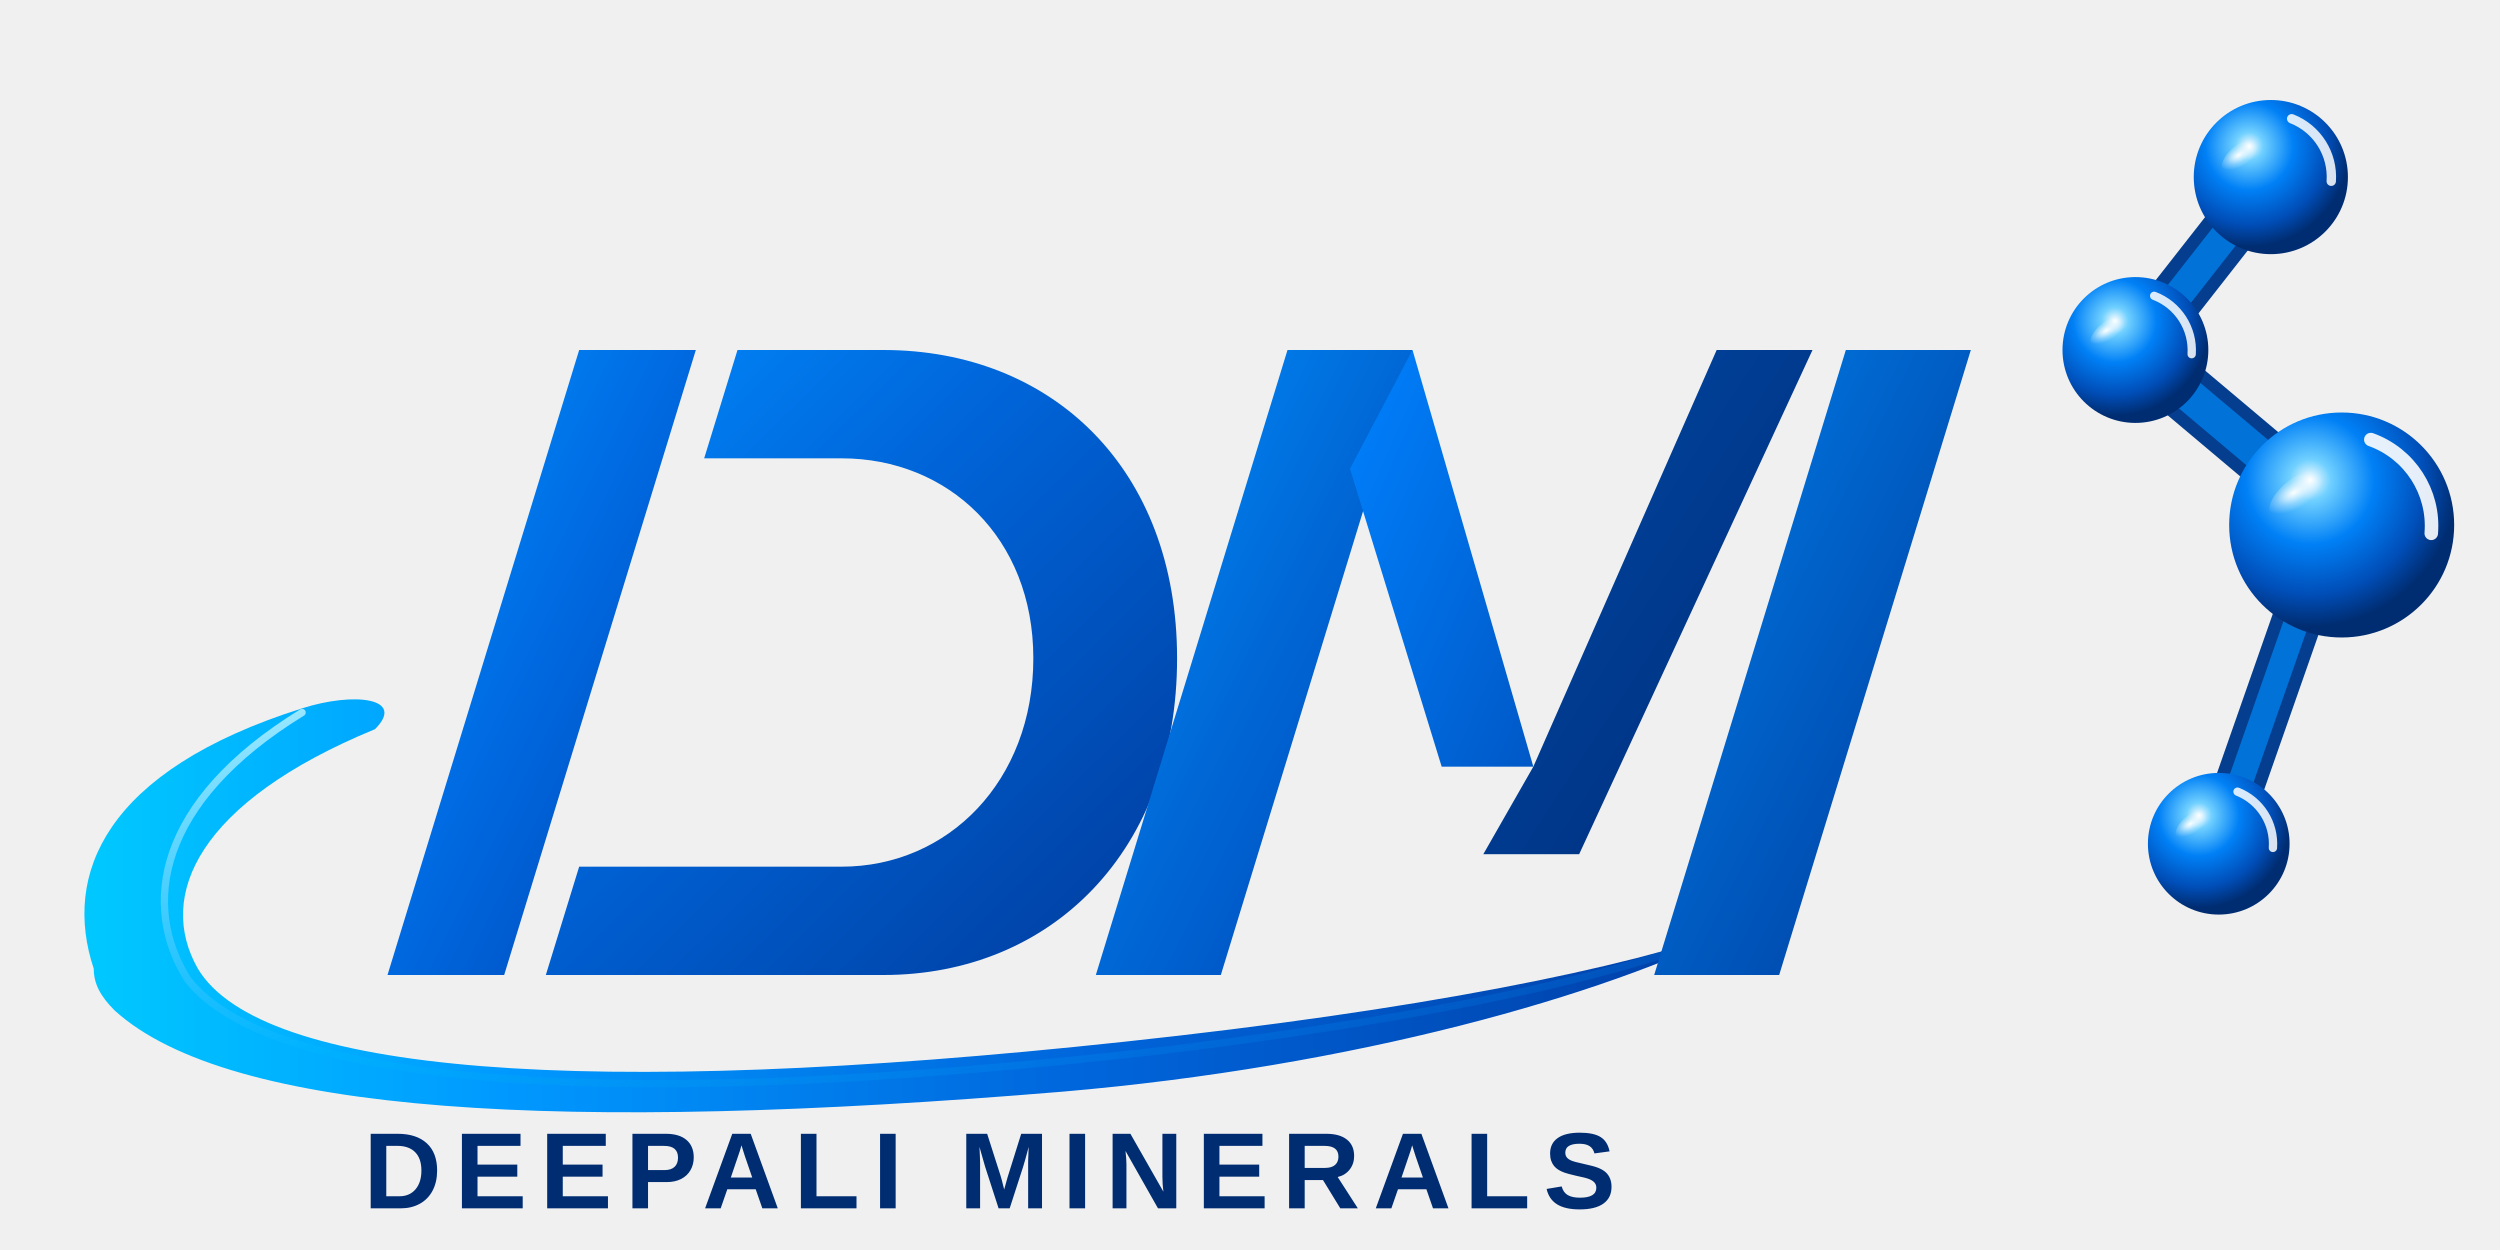
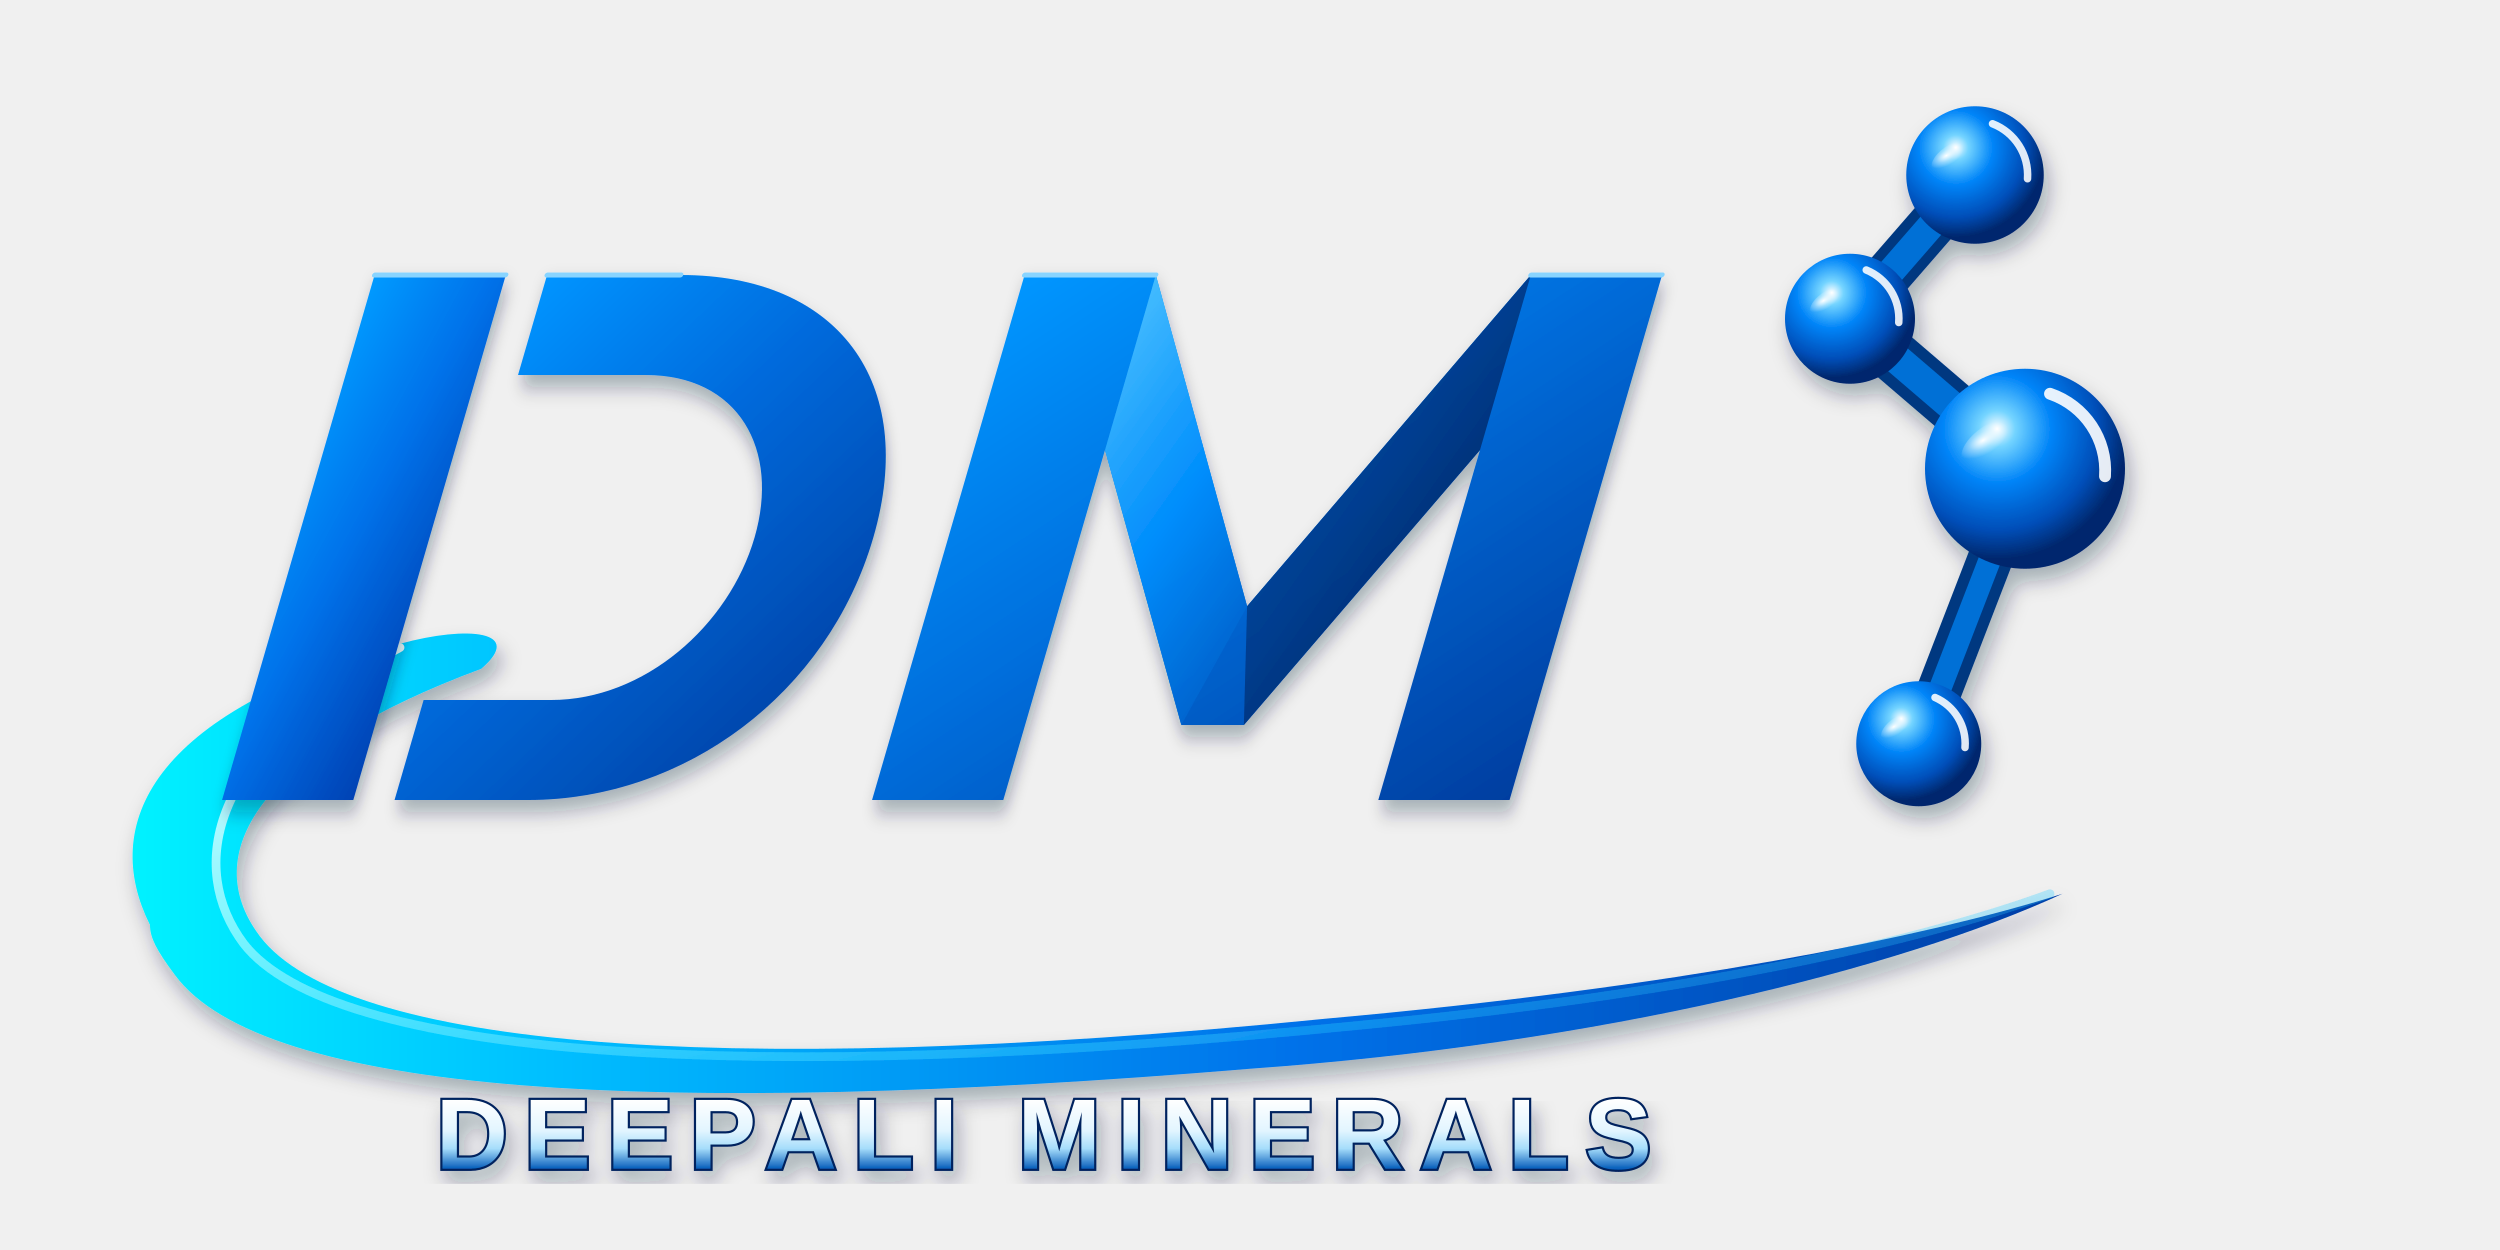
- <svg xmlns="http://www.w3.org/2000/svg" viewBox="0 0 1200 600" width="1200" height="600">
+ <svg xmlns="http://www.w3.org/2000/svg" viewBox="0 0 2000 1000" width="2000" height="1000">
  <defs>
    <linearGradient id="dSpineGrad" x1="0%" y1="0%" x2="100%" y2="100%">
-       <stop offset="0%" stop-color="#0094ff" />
-       <stop offset="45%" stop-color="#006ce4" />
-       <stop offset="100%" stop-color="#0043b2" />
+       <stop offset="0%" stop-color="#009aff" />
+       <stop offset="45%" stop-color="#0072ea" />
+       <stop offset="100%" stop-color="#0042b4" />
    </linearGradient>
    <linearGradient id="dBowlGrad" x1="0%" y1="0%" x2="100%" y2="100%">
-       <stop offset="0%" stop-color="#008cff" />
-       <stop offset="40%" stop-color="#0064d8" />
-       <stop offset="100%" stop-color="#003b9c" />
+       <stop offset="0%" stop-color="#0094ff" />
+       <stop offset="40%" stop-color="#006adc" />
+       <stop offset="100%" stop-color="#003c9e" />
    </linearGradient>
-     <linearGradient id="mLeftGrad" x1="0%" y1="0%" x2="100%" y2="100%">
-       <stop offset="0%" stop-color="#0090ff" />
-       <stop offset="50%" stop-color="#0068d6" />
-       <stop offset="100%" stop-color="#0044b6" />
+     <linearGradient id="mOuterGrad" x1="0%" y1="0%" x2="100%" y2="100%">
+       <stop offset="0%" stop-color="#0096ff" />
+       <stop offset="45%" stop-color="#006edc" />
+       <stop offset="100%" stop-color="#003ea0" />
    </linearGradient>
    <linearGradient id="mFoldLight" x1="0%" y1="0%" x2="100%" y2="100%">
-       <stop offset="0%" stop-color="#0082ff" />
-       <stop offset="100%" stop-color="#0058c6" />
+       <stop offset="0%" stop-color="#4ac0ff" />
+       <stop offset="50%" stop-color="#0090ff" />
+       <stop offset="100%" stop-color="#005ec8" />
    </linearGradient>
    <linearGradient id="mFoldDark" x1="0%" y1="0%" x2="100%" y2="100%">
-       <stop offset="0%" stop-color="#004aa6" />
-       <stop offset="100%" stop-color="#002b78" />
-     </linearGradient>
-     <linearGradient id="mRightGrad" x1="0%" y1="0%" x2="100%" y2="100%">
-       <stop offset="0%" stop-color="#0080ee" />
-       <stop offset="50%" stop-color="#005cc2" />
-       <stop offset="100%" stop-color="#003a9c" />
+       <stop offset="0%" stop-color="#0050aa" />
+       <stop offset="50%" stop-color="#003886" />
+       <stop offset="100%" stop-color="#002058" />
    </linearGradient>
    <linearGradient id="swooshGrad" x1="0%" y1="50%" x2="100%" y2="50%">
-       <stop offset="0%" stop-color="#00c8ff" />
-       <stop offset="25%" stop-color="#0099ff" />
-       <stop offset="60%" stop-color="#0066dc" />
+       <stop offset="0%" stop-color="#00f2ff" />
+       <stop offset="22%" stop-color="#00beff" />
+       <stop offset="60%" stop-color="#0072ea" />
      <stop offset="100%" stop-color="#003ea6" />
    </linearGradient>
-     <linearGradient id="swooshGlow" x1="0%" y1="0%" x2="100%" y2="100%">
-       <stop offset="0%" stop-color="#b3f0ff" stop-opacity="0.95" />
-       <stop offset="50%" stop-color="#00b4ff" stop-opacity="0.6" />
-       <stop offset="100%" stop-color="#0066dc" stop-opacity="0" />
+     <linearGradient id="swooshRim" x1="0%" y1="0%" x2="100%" y2="100%">
+       <stop offset="0%" stop-color="#ffffff" />
+       <stop offset="35%" stop-color="#7cf6ff" />
+       <stop offset="100%" stop-color="#00b4ff" stop-opacity="0" />
    </linearGradient>
    <radialGradient id="sphereGrad" cx="36%" cy="30%" r="65%">
      <stop offset="0%" stop-color="#ffffff" />
-       <stop offset="14%" stop-color="#70d0ff" />
-       <stop offset="44%" stop-color="#0080f6" />
+       <stop offset="14%" stop-color="#74d4ff" />
+       <stop offset="42%" stop-color="#0084f8" />
      <stop offset="78%" stop-color="#004eb8" />
-       <stop offset="100%" stop-color="#002d72" />
+       <stop offset="100%" stop-color="#00286e" />
    </radialGradient>
    <radialGradient id="specularGrad" cx="35%" cy="30%" r="35%">
      <stop offset="0%" stop-color="#ffffff" stop-opacity="0.98" />
-       <stop offset="60%" stop-color="#ffffff" stop-opacity="0.3" />
+       <stop offset="55%" stop-color="#ffffff" stop-opacity="0.35" />
      <stop offset="100%" stop-color="#ffffff" stop-opacity="0" />
    </radialGradient>
+     <linearGradient id="textGrad" x1="0%" y1="0%" x2="0%" y2="100%">
+       <stop offset="0%" stop-color="#ffffff" />
+       <stop offset="45%" stop-color="#e2f5ff" />
+       <stop offset="70%" stop-color="#a6ddfb" />
+       <stop offset="100%" stop-color="#0058b8" />
+     </linearGradient>
+     <filter id="shadowFilter" x="-15%" y="-15%" width="135%" height="135%">
+       <feDropShadow dx="4" dy="10" stdDeviation="8" flood-color="#001838" flood-opacity="0.32" />
+     </filter>
  </defs>
-   <g id="swoosh-layer">
-     <path d="M 45,465               C 30,420 50,370 145,340               C 170,332 195,335 180,350               C 95,385 75,430 95,465               C 125,515 280,528 540,500               C 680,485 780,465 835,445               C 770,478 650,512 510,524               C 270,544 110,535 55,485               C 48,478 45,472 45,465               Z" fill="url(#swooshGrad)" />
-     <path d="M 145,342               C 75,385 68,435 90,470               C 130,522 300,534 560,504               C 690,488 780,468 835,445" fill="none" stroke="url(#swooshGlow)" stroke-width="3.5" stroke-linecap="round" />
+   <g id="swoosh-layer" filter="url(#shadowFilter)">
+     <path d="M 120,740               C 80,660 120,570 320,515               C 375,500 420,505 385,535               C 210,600 160,680 205,745               C 265,835 560,865 1060,815               C 1340,790 1540,750 1650,715               C 1520,775 1280,835 1000,855               C 520,895 210,875 140,780               C 125,760 120,750 120,740               Z" fill="url(#swooshGrad)" />
+     <path d="M 320,518               C 165,600 150,695 195,755               C 265,845 590,870 1090,820               C 1350,795 1530,755 1640,715" fill="none" stroke="url(#swooshRim)" stroke-width="7" stroke-linecap="round" />
  </g>
-   <g id="dm-monogram">
-     <path d="M 278,168               L 334,168               L 242,468               L 186,468               Z" fill="url(#dSpineGrad)" />
-     <path d="M 354,168               L 424,168               C 505,168 565,225 565,316               C 565,408 505,468 424,468               L 262,468               L 278,416               L 404,416               C 455,416 496,375 496,316               C 496,258 455,220 404,220               L 338,220               Z" fill="url(#dBowlGrad)" />
-     <path d="M 526,468               L 618,168               L 678,168               L 586,468               Z" fill="url(#mLeftGrad)" />
-     <path d="M 678,168               L 736,368               L 692,368               L 648,225               Z" fill="url(#mFoldLight)" />
-     <path d="M 736,368               L 824,168               L 870,168               L 758,410               L 712,410               Z" fill="url(#mFoldDark)" />
-     <path d="M 826,168               L 946,168               L 854,468               L 794,468               L 886,168               Z" fill="url(#mRightGrad)" />
+   <g id="dm-monogram" filter="url(#shadowFilter)" transform="translate(200, 150) skewX(-16.2)">
+     <path d="M 120,490 L 120,70 L 225,70 L 225,490 Z" fill="url(#dSpineGrad)" />
+     <path d="M 258,70               L 365,70               C 490,70 580,155 580,280               C 580,405 490,490 365,490               L 258,490               L 258,410               L 360,410               C 435,410 485,350 485,280               C 485,210 435,150 360,150               L 258,150               Z" fill="url(#dBowlGrad)" />
+     <g transform="translate(640, 0)">
+       <path d="M 0,490                 L 0,70                 L 105,70                 L 255,335                 L 405,70                 L 510,70                 L 510,490                 L 405,490                 L 405,210                 L 280,430                 L 230,430                 L 105,210                 L 105,490                 Z" fill="url(#mOuterGrad)" />
+       <path d="M 105,70                 L 255,335                 L 230,430                 L 105,210                 Z" fill="url(#mFoldLight)" opacity="0.9" />
+       <path d="M 255,335                 L 405,70                 L 405,210                 L 280,430                 Z" fill="url(#mFoldDark)" opacity="0.9" />
+       <line x1="0" y1="70" x2="105" y2="70" stroke="#88d4ff" stroke-width="4" stroke-linecap="round" />
+       <line x1="405" y1="70" x2="510" y2="70" stroke="#88d4ff" stroke-width="4" stroke-linecap="round" />
+     </g>
+     <line x1="120" y1="70" x2="225" y2="70" stroke="#88d4ff" stroke-width="4" stroke-linecap="round" />
+     <line x1="258" y1="70" x2="365" y2="70" stroke="#88d4ff" stroke-width="4" stroke-linecap="round" />
  </g>
-   <g id="molecule-cluster">
-     <line x1="1090" y1="85" x2="1025" y2="168" stroke="#053e8e" stroke-width="26" stroke-linecap="round" />
-     <line x1="1090" y1="85" x2="1025" y2="168" stroke="#0072d8" stroke-width="14" stroke-linecap="round" />
-     <line x1="1025" y1="168" x2="1120" y2="248" stroke="#053e8e" stroke-width="28" stroke-linecap="round" />
-     <line x1="1025" y1="168" x2="1120" y2="248" stroke="#0072d8" stroke-width="16" stroke-linecap="round" />
-     <line x1="1120" y1="248" x2="1065" y2="405" stroke="#053e8e" stroke-width="24" stroke-linecap="round" />
-     <line x1="1120" y1="248" x2="1065" y2="405" stroke="#0072d8" stroke-width="12" stroke-linecap="round" />
-     <g transform="translate(1090, 85)">
-       <circle cx="0" cy="0" r="37" fill="url(#sphereGrad)" />
-       <ellipse cx="-10" cy="-10" rx="15" ry="8" fill="url(#specularGrad)" transform="rotate(-30, -10, -10)" />
-       <path d="M 10,-28 A 30 30 0 0 1 29,2" stroke="#ffffff" stroke-width="4.5" stroke-linecap="round" fill="none" opacity="0.85" />
+   <g id="molecule-cluster" filter="url(#shadowFilter)">
+     <line x1="1580" y1="140" x2="1480" y2="255" stroke="#053880" stroke-width="38" stroke-linecap="round" />
+     <line x1="1580" y1="140" x2="1480" y2="255" stroke="#0070d6" stroke-width="22" stroke-linecap="round" />
+     <line x1="1480" y1="255" x2="1620" y2="375" stroke="#053880" stroke-width="42" stroke-linecap="round" />
+     <line x1="1480" y1="255" x2="1620" y2="375" stroke="#0070d6" stroke-width="24" stroke-linecap="round" />
+     <line x1="1620" y1="375" x2="1535" y2="595" stroke="#053880" stroke-width="36" stroke-linecap="round" />
+     <line x1="1620" y1="375" x2="1535" y2="595" stroke="#0070d6" stroke-width="18" stroke-linecap="round" />
+     <g transform="translate(1580, 140)">
+       <circle cx="0" cy="0" r="55" fill="url(#sphereGrad)" />
+       <ellipse cx="-15" cy="-15" rx="22" ry="11" fill="url(#specularGrad)" transform="rotate(-30, -15, -15)" />
+       <path d="M 14,-41 A 44 44 0 0 1 42,3" stroke="#ffffff" stroke-width="6" stroke-linecap="round" fill="none" opacity="0.88" />
    </g>
-     <g transform="translate(1025, 168)">
-       <circle cx="0" cy="0" r="35" fill="url(#sphereGrad)" />
-       <ellipse cx="-9" cy="-9" rx="14" ry="7" fill="url(#specularGrad)" transform="rotate(-30, -9, -9)" />
-       <path d="M 9,-26 A 28 28 0 0 1 27,2" stroke="#ffffff" stroke-width="4" stroke-linecap="round" fill="none" opacity="0.85" />
+     <g transform="translate(1480, 255)">
+       <circle cx="0" cy="0" r="52" fill="url(#sphereGrad)" />
+       <ellipse cx="-14" cy="-14" rx="20" ry="10" fill="url(#specularGrad)" transform="rotate(-30, -14, -14)" />
+       <path d="M 13,-39 A 42 42 0 0 1 39,3" stroke="#ffffff" stroke-width="6" stroke-linecap="round" fill="none" opacity="0.88" />
    </g>
-     <g transform="translate(1124, 252)">
-       <circle cx="0" cy="0" r="54" fill="url(#sphereGrad)" />
-       <ellipse cx="-15" cy="-15" rx="22" ry="11" fill="url(#specularGrad)" transform="rotate(-30, -15, -15)" />
-       <path d="M 14,-41 A 44 44 0 0 1 43,4" stroke="#ffffff" stroke-width="6.5" stroke-linecap="round" fill="none" opacity="0.9" />
+     <g transform="translate(1620, 375)">
+       <circle cx="0" cy="0" r="80" fill="url(#sphereGrad)" />
+       <ellipse cx="-22" cy="-22" rx="32" ry="16" fill="url(#specularGrad)" transform="rotate(-30, -22, -22)" />
+       <path d="M 20,-60 A 65 65 0 0 1 64,6" stroke="#ffffff" stroke-width="9.5" stroke-linecap="round" fill="none" opacity="0.9" />
    </g>
-     <g transform="translate(1065, 405)">
-       <circle cx="0" cy="0" r="34" fill="url(#sphereGrad)" />
-       <ellipse cx="-9" cy="-9" rx="13" ry="7" fill="url(#specularGrad)" transform="rotate(-30, -9, -9)" />
-       <path d="M 9,-25 A 27 27 0 0 1 26,2" stroke="#ffffff" stroke-width="4" stroke-linecap="round" fill="none" opacity="0.85" />
+     <g transform="translate(1535, 595)">
+       <circle cx="0" cy="0" r="50" fill="url(#sphereGrad)" />
+       <ellipse cx="-13" cy="-13" rx="19" ry="10" fill="url(#specularGrad)" transform="rotate(-30, -13, -13)" />
+       <path d="M 13,-37 A 40 40 0 0 1 37,3" stroke="#ffffff" stroke-width="6" stroke-linecap="round" fill="none" opacity="0.88" />
    </g>
  </g>
-   <text x="475" y="580" font-family="'Liberation Sans', 'Montserrat', 'Arial Black', Arial, sans-serif" font-size="52" font-weight="900" letter-spacing="0.12em" text-anchor="middle" fill="#002d72">
-     DEEPALI MINERALS
-   </text>
+   <g filter="url(#shadowFilter)">
+     <text x="835" y="935" font-family="'Liberation Sans', 'Montserrat', 'Arial Black', Arial, sans-serif" font-size="80" font-weight="900" letter-spacing="0.16em" text-anchor="middle" fill="url(#textGrad)" stroke="#00245e" stroke-width="3.5" paint-order="stroke fill">
+       DEEPALI MINERALS
+     </text>
+   </g>
</svg>
